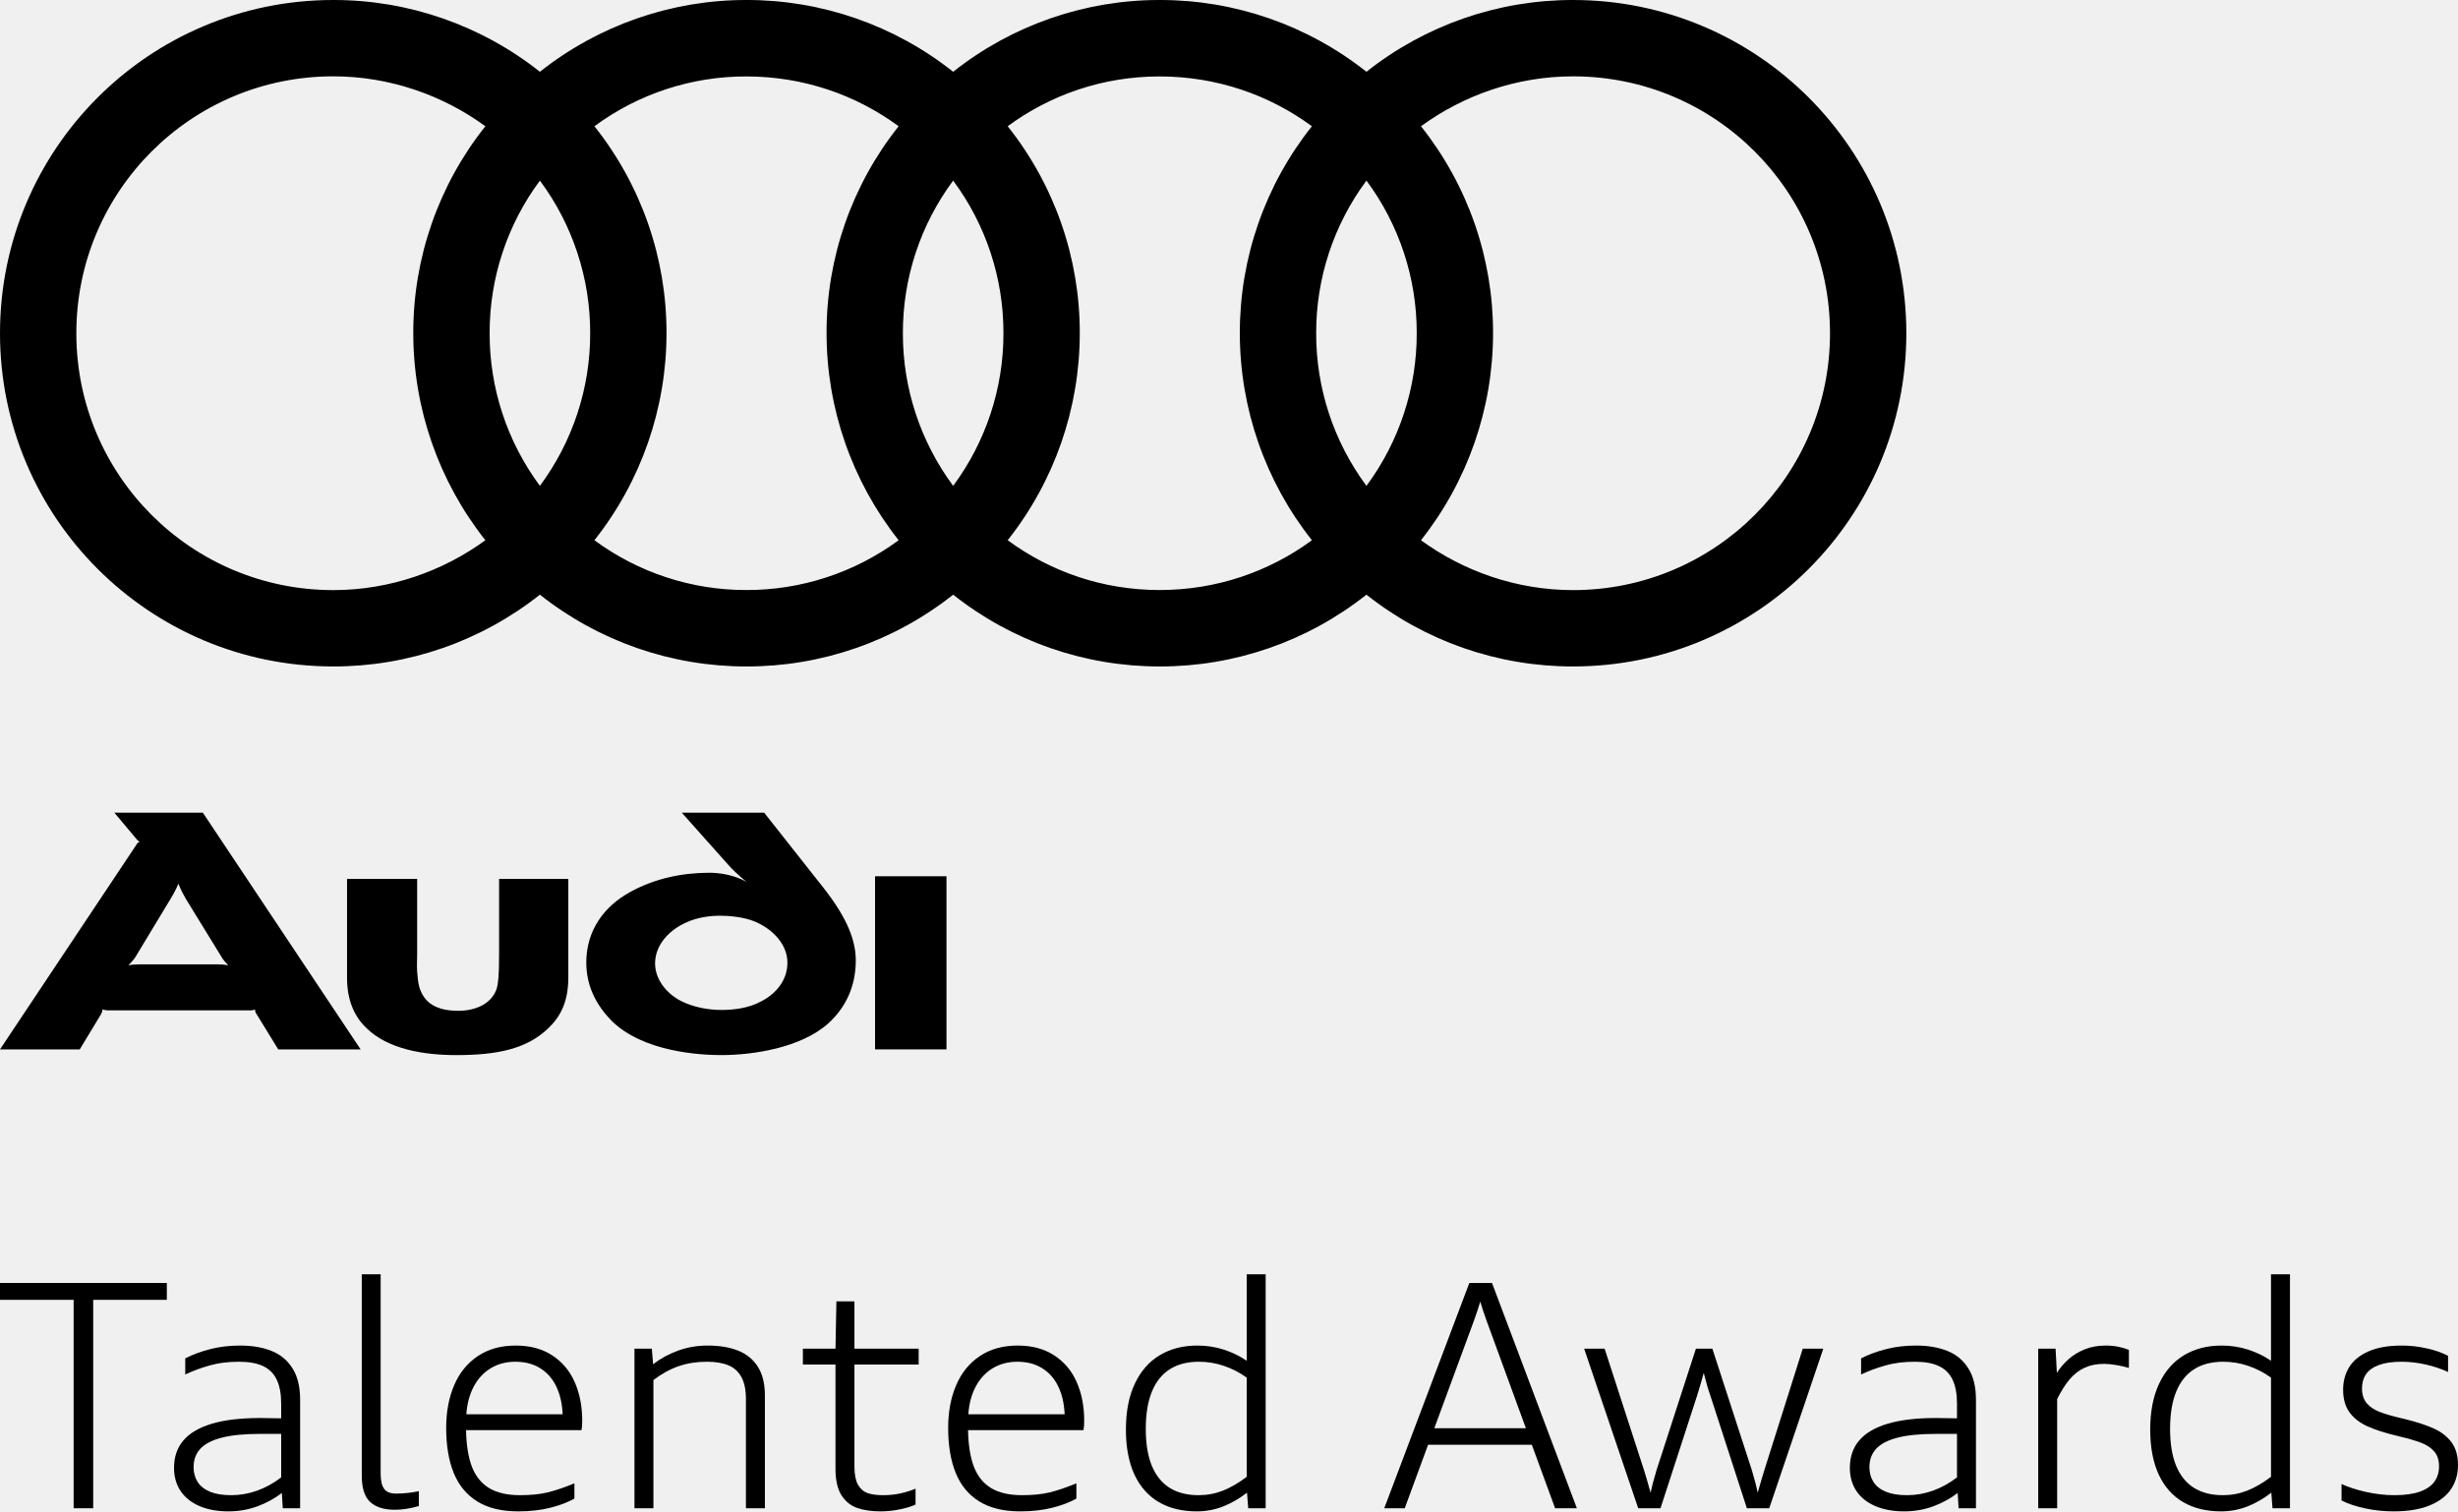
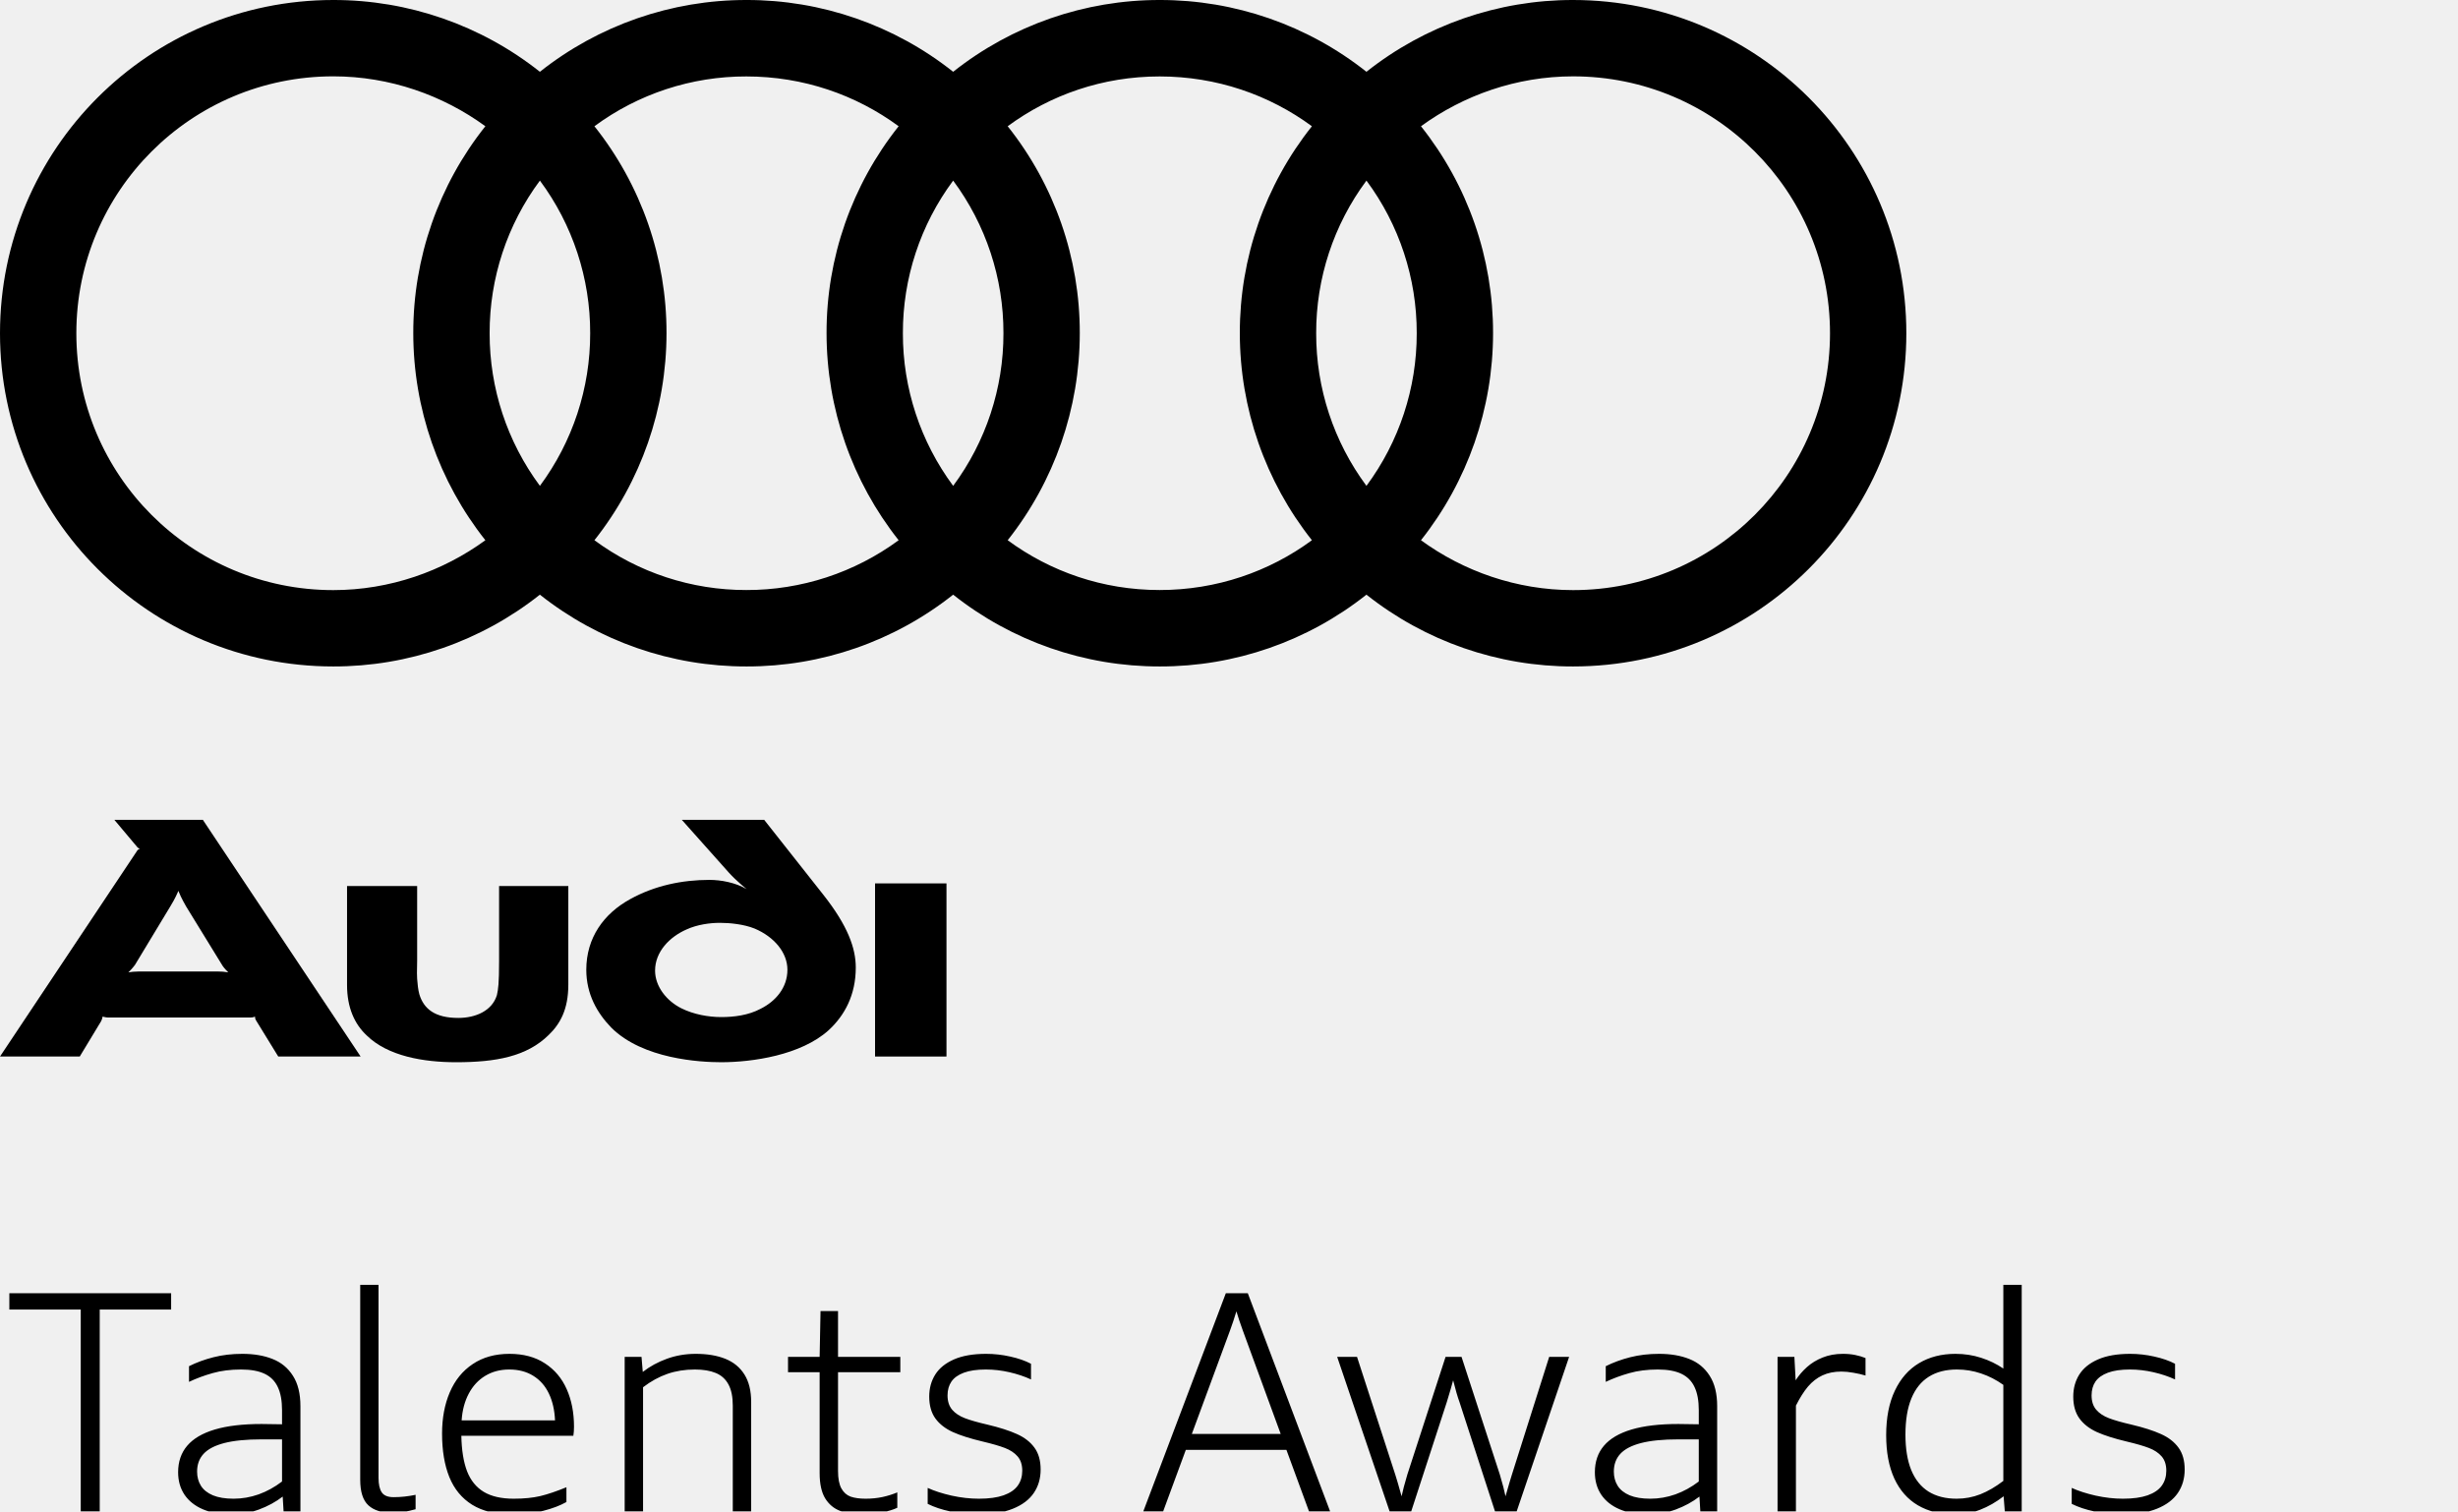
<svg xmlns="http://www.w3.org/2000/svg" width="1379" height="848" viewBox="0 0 1379 848" fill="none">
-   <path fill-rule="evenodd" clip-rule="evenodd" d="M766.607 40.279C799.585 14.131 840.453 -0.068 882.54 0C985.815 0 1069.5 83.693 1069.5 186.968C1069.5 290.243 985.815 373.935 882.54 373.935C840.453 374.005 799.585 359.806 766.607 333.656C733.629 359.806 692.761 374.005 650.674 373.935C608.59 374 567.725 359.802 534.748 333.656C501.773 359.807 460.906 374.006 418.821 373.935C376.736 374.001 335.871 359.803 302.894 333.656C269.916 359.801 229.052 374 186.968 373.935C83.686 373.935 0 290.237 0 186.968C0 83.687 83.692 0 186.968 0C229.052 -0.066 269.917 14.133 302.894 40.279C335.872 14.134 376.736 -0.065 418.821 0C460.907 -0.071 501.773 14.128 534.748 40.279C567.725 14.134 608.59 -0.065 650.674 0C692.762 -0.07 733.63 14.129 766.607 40.279ZM186.968 331.1C218.715 331.1 248.479 320.493 272.303 303.114C246.129 270.056 231.879 229.132 231.859 186.968C231.772 144.787 246.034 103.831 272.303 70.828C248.46 53.442 218.715 42.829 186.968 42.829C107.298 42.829 42.829 107.298 42.829 186.968C42.829 266.638 107.298 331.1 186.968 331.1ZM274.695 186.968C274.634 217.806 284.527 247.841 302.9 272.607C321.272 247.84 331.164 217.806 331.106 186.968C331.18 156.127 321.286 126.089 302.9 101.328C284.511 126.087 274.617 156.127 274.695 186.968ZM418.724 331.058C449.461 331.132 479.41 321.337 504.162 303.114C477.987 270.059 463.737 229.137 463.719 186.974C463.631 144.793 477.893 103.837 504.162 70.834C480.247 53.229 450.702 42.884 418.724 42.884C388.049 42.82 358.166 52.619 333.485 70.834C359.755 103.837 374.017 144.793 373.929 186.974C373.912 229.137 359.662 270.06 333.485 303.114C358.169 321.324 388.05 331.12 418.724 331.058ZM506.542 186.968C506.482 217.806 516.374 247.841 534.748 272.607C553.124 247.841 563.018 217.807 562.959 186.968C563.034 156.126 553.138 126.087 534.748 101.328C516.361 126.088 506.467 156.127 506.542 186.968ZM650.583 331.058C682.556 331.058 712.1 320.725 736.016 303.114C709.844 270.058 695.593 229.136 695.572 186.974C695.488 144.794 709.75 103.838 736.016 70.834C712.1 53.229 682.556 42.884 650.583 42.884C618.61 42.884 589.254 53.235 565.339 70.834C591.608 103.837 605.87 144.793 605.782 186.974C605.768 229.138 591.517 270.061 565.339 303.114C589.254 320.706 618.61 331.058 650.583 331.058ZM738.407 186.968C738.347 217.806 748.239 247.841 766.613 272.607C784.983 247.838 794.874 217.805 794.819 186.968C794.892 156.127 784.999 126.089 766.613 101.328C748.221 126.086 738.327 156.126 738.407 186.968ZM797.204 303.114C821.023 320.493 850.78 331.1 882.54 331.1C962.198 331.1 1026.68 266.632 1026.68 186.974C1026.68 107.304 962.198 42.835 882.54 42.835C850.786 42.835 821.047 53.454 797.204 70.834C823.47 103.838 837.732 144.794 837.648 186.974C837.628 229.137 823.378 270.058 797.204 303.114Z" fill="black" />
-   <path d="M41.308 846.253V729.318H0V719.858H93.593V729.318H52.284V846.253H41.308Z" fill="black" />
-   <path d="M158.639 846.253L158.129 837.687C154.101 840.784 149.521 843.284 144.388 845.187C139.254 847.062 133.837 848 128.137 848C121.954 848 116.565 847.02 111.971 845.06C107.376 843.099 103.831 840.287 101.335 836.622C98.868 832.929 97.634 828.582 97.634 823.582C97.634 817.474 99.378 812.36 102.867 808.241C106.383 804.093 111.715 800.954 118.862 798.823C126.01 796.692 135.028 795.627 145.919 795.627C149.635 795.627 153.577 795.684 157.746 795.797V787.615C157.746 782.104 156.923 777.629 155.278 774.192C153.662 770.726 151.123 768.169 147.663 766.521C144.203 764.873 139.665 764.049 134.05 764.049C127.952 764.049 122.464 764.745 117.586 766.137C112.736 767.501 108.184 769.191 103.93 771.209V762.132C108.241 759.973 112.963 758.24 118.097 756.933C123.23 755.626 128.789 754.972 134.773 754.972C141.466 754.972 147.295 755.967 152.258 757.955C157.25 759.916 161.178 763.154 164.042 767.672C166.935 772.16 168.381 778.041 168.381 785.314V846.253H158.639ZM157.746 804.533H145.919C137.042 804.533 129.852 805.243 124.35 806.664C118.877 808.084 114.878 810.172 112.354 812.928C109.858 815.656 108.61 819.079 108.61 823.198C108.61 826.323 109.347 829.065 110.822 831.423C112.297 833.781 114.608 835.628 117.756 836.963C120.904 838.27 124.889 838.923 129.711 838.923C134.646 838.923 139.481 838.085 144.217 836.409C148.954 834.704 153.463 832.218 157.746 828.951V804.533Z" fill="black" />
-   <path d="M235.002 845.017C230.124 846.409 225.657 847.105 221.601 847.105C215.475 847.105 210.838 845.656 207.69 842.758C204.542 839.861 202.968 834.917 202.968 827.929V715H213.561V826.863C213.561 830.613 214.185 833.412 215.433 835.258C216.681 837.105 218.964 838.028 222.282 838.028C226.508 838.028 230.748 837.574 235.002 836.665V845.017Z" fill="black" />
-   <path d="M322.256 840.841C318.626 842.886 314.145 844.591 308.813 845.954C303.481 847.318 297.454 848 290.732 848C281.401 848 273.73 846.139 267.717 842.417C261.733 838.667 257.337 833.326 254.529 826.394C251.721 819.434 250.317 811.039 250.317 801.209C250.317 792.203 251.806 784.22 254.784 777.26C257.762 770.271 262.187 764.816 268.057 760.896C273.928 756.947 281.018 754.972 289.328 754.972C297.383 754.972 304.204 756.805 309.791 760.47C315.407 764.106 319.618 769.106 322.426 775.47C325.234 781.834 326.638 789.078 326.638 797.203C326.638 799.107 326.51 800.854 326.255 802.445H261.463C261.634 810.826 262.74 817.687 264.782 823.028C266.852 828.34 270.071 832.318 274.439 834.96C278.835 837.602 284.606 838.923 291.753 838.923C297.681 838.923 302.814 838.412 307.153 837.389C311.493 836.338 316.527 834.633 322.256 832.275V840.841ZM315.662 793.539C315.407 787.573 314.215 782.374 312.088 777.942C309.961 773.51 306.941 770.086 303.027 767.672C299.141 765.257 294.518 764.049 289.158 764.049C283.94 764.049 279.317 765.271 275.289 767.714C271.291 770.129 268.114 773.567 265.76 778.027C263.406 782.459 262.031 787.629 261.634 793.539H315.662Z" fill="black" />
-   <path d="M418.486 846.253V784.973C418.486 779.803 417.635 775.683 415.933 772.615C414.26 769.547 411.821 767.359 408.616 766.052C405.411 764.717 401.384 764.049 396.534 764.049C390.834 764.049 385.558 764.887 380.709 766.564C375.859 768.24 371.151 770.825 366.585 774.319V846.253H355.949V756.72H365.691L366.415 765.456C370.499 762.274 375.15 759.731 380.368 757.828C385.615 755.924 391.174 754.972 397.045 754.972C403.738 754.972 409.467 755.938 414.232 757.87C418.996 759.802 422.669 762.842 425.25 766.99C427.831 771.109 429.121 776.408 429.121 782.885V846.253H418.486Z" fill="black" />
-   <path d="M513.653 844.165C511.469 845.216 508.562 846.111 504.931 846.849C501.329 847.616 497.685 848 493.998 848C488.78 848 484.327 847.332 480.64 845.997C476.981 844.633 474.074 842.204 471.919 838.71C469.792 835.187 468.728 830.315 468.728 824.093V765.626H450.435V756.72H468.728L469.239 730.171H479.364V756.72H515.397V765.626H479.364V822.857C479.364 827.261 480.016 830.642 481.321 833C482.625 835.329 484.412 836.906 486.681 837.73C488.978 838.525 491.871 838.923 495.359 838.923C498.763 838.923 502.01 838.596 505.102 837.943C508.193 837.261 511.043 836.366 513.653 835.258V844.165Z" fill="black" />
-   <path d="M603.884 840.841C600.254 842.886 595.773 844.591 590.441 845.954C585.109 847.318 579.082 848 572.361 848C563.03 848 555.358 846.139 549.345 842.417C543.361 838.667 538.965 833.326 536.157 826.394C533.349 819.434 531.946 811.039 531.946 801.209C531.946 792.203 533.435 784.22 536.412 777.26C539.39 770.271 543.815 764.816 549.686 760.896C555.556 756.947 562.647 754.972 570.957 754.972C579.011 754.972 585.832 756.805 591.419 760.47C597.035 764.106 601.247 769.106 604.054 775.47C606.862 781.834 608.266 789.078 608.266 797.203C608.266 799.107 608.138 800.854 607.883 802.445H543.092C543.262 810.826 544.368 817.687 546.41 823.028C548.48 828.34 551.699 832.318 556.067 834.96C560.463 837.602 566.234 838.923 573.382 838.923C579.309 838.923 584.442 838.412 588.782 837.389C593.121 836.338 598.155 834.633 603.884 832.275V840.841ZM597.29 793.539C597.035 787.573 595.844 782.374 593.717 777.942C591.59 773.51 588.569 770.086 584.655 767.672C580.77 765.257 576.147 764.049 570.786 764.049C565.568 764.049 560.945 765.271 556.918 767.714C552.919 770.129 549.742 773.567 547.388 778.027C545.034 782.459 543.659 787.629 543.262 793.539H597.29Z" fill="black" />
-   <path d="M700.284 846.253L699.604 837.517C695.236 840.898 690.712 843.497 686.033 845.315C681.382 847.105 676.489 848 671.356 848C663.103 848 655.998 846.253 650.042 842.758C644.115 839.264 639.563 834.093 636.386 827.247C633.238 820.372 631.664 811.991 631.664 802.104C631.664 791.962 633.337 783.368 636.684 776.322C640.031 769.248 644.71 763.921 650.723 760.342C656.736 756.762 663.741 754.972 671.739 754.972C676.986 754.972 681.949 755.74 686.628 757.274C691.308 758.779 695.576 760.853 699.434 763.495V715H710.069V846.253H700.284ZM699.434 772.956C695.378 770.058 691.095 767.856 686.586 766.351C682.076 764.816 677.411 764.049 672.59 764.049C666.18 764.049 660.763 765.441 656.338 768.226C651.914 771.01 648.553 775.2 646.256 780.797C643.959 786.394 642.81 793.382 642.81 801.763C642.81 809.974 643.93 816.835 646.171 822.346C648.44 827.858 651.772 832.005 656.168 834.789C660.593 837.545 666.01 838.923 672.419 838.923C677.212 838.923 681.779 838.071 686.118 836.366C690.486 834.633 694.924 832.048 699.434 828.61V772.956Z" fill="black" />
-   <path d="M872.452 846.253L859.392 810.627H801.194L788.091 846.253H776.605L824.337 719.858H837.057L884.662 846.253H872.452ZM834.122 741.336C832.647 737.302 831.427 733.637 830.463 730.341C829.272 734.29 828.052 737.955 826.804 741.336L804.683 801.38H856.073L834.122 741.336Z" fill="black" />
-   <path d="M980.041 846.253L959.493 782.885C958.444 780.044 957.224 775.854 955.834 770.314C955.069 773.24 953.849 777.43 952.176 782.885L931.585 846.253H919.078L888.746 756.72H900.232L922.354 824.946C923.148 827.36 924.367 831.551 926.012 837.517C926.636 834.477 927.742 830.287 929.331 824.946L951.453 756.72H960.684L982.849 824.946C984.437 830.287 985.529 834.477 986.124 837.517C987.996 830.954 989.23 826.764 989.825 824.946L1011.39 756.72H1022.92L992.591 846.253H980.041Z" fill="black" />
-   <path d="M1098.82 846.253L1098.31 837.687C1094.28 840.784 1089.7 843.284 1084.57 845.187C1079.43 847.062 1074.02 848 1068.32 848C1062.13 848 1056.74 847.02 1052.15 845.06C1047.56 843.099 1044.01 840.287 1041.51 836.622C1039.05 832.929 1037.81 828.582 1037.81 823.582C1037.81 817.474 1039.56 812.36 1043.05 808.241C1046.56 804.093 1051.89 800.954 1059.04 798.823C1066.19 796.692 1075.21 795.627 1086.1 795.627C1089.81 795.627 1093.76 795.684 1097.92 795.797V787.615C1097.92 782.104 1097.1 777.629 1095.46 774.192C1093.84 770.726 1091.3 768.169 1087.84 766.521C1084.38 764.873 1079.84 764.049 1074.23 764.049C1068.13 764.049 1062.64 764.745 1057.77 766.137C1052.92 767.501 1048.36 769.191 1044.11 771.209V762.132C1048.42 759.973 1053.14 758.24 1058.28 756.933C1063.41 755.626 1068.97 754.972 1074.95 754.972C1081.65 754.972 1087.47 755.967 1092.44 757.955C1097.43 759.916 1101.36 763.154 1104.22 767.672C1107.11 772.16 1108.56 778.041 1108.56 785.314V846.253H1098.82ZM1097.92 804.533H1086.1C1077.22 804.533 1070.03 805.243 1064.53 806.664C1059.06 808.084 1055.06 810.172 1052.53 812.928C1050.04 815.656 1048.79 819.079 1048.79 823.198C1048.79 826.323 1049.53 829.065 1051 831.423C1052.48 833.781 1054.79 835.628 1057.94 836.963C1061.08 838.27 1065.07 838.923 1069.89 838.923C1074.82 838.923 1079.66 838.085 1084.4 836.409C1089.13 834.704 1093.64 832.218 1097.92 828.951V804.533Z" fill="black" />
-   <path d="M1143.49 846.253V756.72H1153.23L1153.95 770.314C1155.77 767.473 1157.95 764.916 1160.5 762.643C1163.06 760.342 1166.08 758.495 1169.57 757.103C1173.08 755.683 1177 754.972 1181.31 754.972C1183.94 754.972 1186.34 755.2 1188.5 755.654C1190.68 756.109 1192.64 756.691 1194.37 757.401V767.544C1192.24 766.89 1189.9 766.351 1187.35 765.924C1184.82 765.47 1182.51 765.243 1180.41 765.243C1176.24 765.243 1172.59 765.981 1169.44 767.459C1166.32 768.907 1163.54 771.067 1161.1 773.936C1158.69 776.805 1156.36 780.484 1154.12 784.973V846.253H1143.49Z" fill="black" />
-   <path d="M1274.94 846.253L1274.26 837.517C1269.89 840.898 1265.37 843.497 1260.69 845.315C1256.04 847.105 1251.15 848 1246.01 848C1237.76 848 1230.66 846.253 1224.7 842.758C1218.77 839.264 1214.22 834.093 1211.04 827.247C1207.9 820.372 1206.32 811.991 1206.32 802.104C1206.32 791.962 1208 783.368 1211.34 776.322C1214.69 769.248 1219.37 763.921 1225.38 760.342C1231.39 756.762 1238.4 754.972 1246.4 754.972C1251.64 754.972 1256.61 755.74 1261.29 757.274C1265.97 758.779 1270.23 760.853 1274.09 763.495V715H1284.73V846.253H1274.94ZM1274.09 772.956C1270.04 770.058 1265.75 767.856 1261.24 766.351C1256.73 764.816 1252.07 764.049 1247.25 764.049C1240.84 764.049 1235.42 765.441 1231 768.226C1226.57 771.01 1223.21 775.2 1220.91 780.797C1218.62 786.394 1217.47 793.382 1217.47 801.763C1217.47 809.974 1218.59 816.835 1220.83 822.346C1223.1 827.858 1226.43 832.005 1230.83 834.789C1235.25 837.545 1240.67 838.923 1247.08 838.923C1251.87 838.923 1256.44 838.071 1260.78 836.366C1265.14 834.633 1269.58 832.048 1274.09 828.61V772.956Z" fill="black" />
-   <path d="M1313.66 832.659C1317.48 834.42 1322.09 835.912 1327.48 837.133C1332.9 838.326 1338.16 838.923 1343.26 838.923C1349.08 838.923 1353.84 838.27 1357.56 836.963C1361.3 835.628 1364.04 833.753 1365.77 831.338C1367.5 828.923 1368.36 826.039 1368.36 822.687C1368.36 819.249 1367.47 816.494 1365.68 814.42C1363.9 812.346 1361.44 810.712 1358.32 809.519C1355.23 808.326 1350.92 807.076 1345.39 805.769C1338.33 804.093 1332.61 802.275 1328.25 800.314C1323.88 798.326 1320.5 795.698 1318.12 792.431C1315.74 789.135 1314.55 784.902 1314.55 779.731C1314.55 774.959 1315.7 770.726 1317.99 767.032C1320.32 763.311 1323.94 760.37 1328.84 758.211C1333.75 756.052 1339.96 754.972 1347.48 754.972C1352.16 754.972 1356.81 755.498 1361.43 756.549C1366.08 757.572 1370.08 758.964 1373.43 760.725V769.802C1369.68 768.069 1365.53 766.677 1360.96 765.626C1356.4 764.575 1351.84 764.049 1347.31 764.049C1342.14 764.049 1337.92 764.66 1334.63 765.882C1331.34 767.103 1328.93 768.822 1327.4 771.038C1325.89 773.254 1325.14 775.925 1325.14 779.05C1325.14 782.487 1326.04 785.257 1327.82 787.359C1329.61 789.433 1332.06 791.067 1335.18 792.26C1338.3 793.453 1342.63 794.689 1348.16 795.968C1355.22 797.644 1360.93 799.476 1365.3 801.465C1369.67 803.425 1373.04 806.053 1375.43 809.349C1377.81 812.616 1379 816.835 1379 822.005C1379 827.176 1377.68 831.707 1375.04 835.599C1372.41 839.491 1368.38 842.531 1362.96 844.719C1357.57 846.906 1350.89 848 1342.92 848C1337.39 848 1332.06 847.446 1326.93 846.338C1321.82 845.258 1317.4 843.781 1313.66 841.906V832.659Z" fill="black" />
-   <path d="M531 491.659V588.798H490.926V491.659H531Z" fill="black" />
-   <path d="M318.842 493.129V548.464C318.842 562.486 314.177 570.6 307.78 576.754C295.49 588.803 278.281 592 255.911 592C237.474 592 217.56 588.557 205.761 576.995C198.882 570.605 194.699 561.262 194.699 548.714V493.133H234.032V534.945C234.032 536.2 234.004 537.427 233.976 538.627C233.922 540.947 233.871 543.163 234.032 545.271L234.032 545.271C234.278 548.223 234.524 551.174 235.26 553.872C237.72 561.986 243.867 567.149 257.139 567.149C266.724 567.149 276.067 563.223 278.772 554.368C279.509 551.17 280 547.723 280 535.428V493.129H318.842Z" fill="black" />
-   <path fill-rule="evenodd" clip-rule="evenodd" d="M113.818 456.004L202.319 588.798H156.102L143.562 568.39C143.198 567.8 143.026 567.112 143.071 566.42C142.58 566.662 141.598 566.908 140.37 566.908H60.476C59.724 566.908 58.97 566.725 58.386 566.583C58.017 566.493 57.715 566.42 57.525 566.42C57.525 566.907 57.279 567.894 56.788 568.877L44.74 588.798H0L77.189 472.97C77.427 472.732 77.895 472.498 78.37 472.261L78.417 472.237C78.363 472.209 78.308 472.18 78.254 472.152C77.823 471.929 77.408 471.714 77.189 471.496L64.163 456.004H113.818ZM122.179 541.091C124.155 541.076 126.129 541.239 128.076 541.578L128.021 541.523C127.268 540.765 125.842 539.331 124.88 537.897L104.475 504.695C101.769 500.019 100.542 497.067 100.05 495.839C99.559 497.067 98.332 500.019 95.626 504.441L75.716 537.398C74.289 539.306 72.858 540.745 72.1 541.506L72.029 541.578C73.257 541.336 75.716 541.091 77.93 541.091H122.179Z" fill="black" />
-   <path fill-rule="evenodd" clip-rule="evenodd" d="M461.922 498.05C475.685 515.511 480.113 528.055 480.113 538.88C480.113 554.126 473.97 565.679 464.873 574.044C449.378 588.062 422.089 591.996 404.638 591.996C392.835 591.996 360.64 590.272 342.935 572.57C335.069 564.455 328.922 553.876 328.922 540.108C328.922 522.152 338.757 508.621 353.51 500.515C367.269 492.887 382.764 489.69 398.004 489.69C404.397 489.69 412.508 491.16 418.897 494.852C418.897 494.852 413.245 490.431 408.817 485.51L382.514 456H428.731L461.922 498.05ZM426.763 561.991C435.12 557.811 441.762 550.192 441.762 540.108C441.762 530.512 434.391 521.656 423.325 516.989C417.178 514.524 409.312 513.791 403.898 513.791C398.25 513.791 391.121 514.778 385.219 517.476C375.626 521.656 367.515 530.024 367.515 540.595C367.515 549.451 373.912 557.565 382.269 561.745C389.152 565.188 397.513 566.666 404.638 566.666C411.763 566.666 419.879 565.683 426.763 561.991Z" fill="black" />
+   <g clip-path="url(#clip0)">
+     <path fill-rule="evenodd" clip-rule="evenodd" d="M766.607 40.279C799.585 14.131 840.453 -0.068 882.54 0C985.815 0 1069.5 83.693 1069.5 186.968C1069.5 290.243 985.815 373.935 882.54 373.935C840.453 374.005 799.585 359.806 766.607 333.656C733.629 359.806 692.761 374.005 650.674 373.935C608.59 374 567.725 359.802 534.748 333.656C501.773 359.807 460.906 374.006 418.821 373.935C376.736 374.001 335.871 359.803 302.894 333.656C269.916 359.801 229.052 374 186.968 373.935C83.686 373.935 0 290.237 0 186.968C0 83.687 83.692 0 186.968 0C229.052 -0.066 269.917 14.133 302.894 40.279C335.872 14.134 376.736 -0.065 418.821 0C460.907 -0.071 501.773 14.128 534.748 40.279C567.725 14.134 608.59 -0.065 650.674 0C692.762 -0.07 733.63 14.129 766.607 40.279ZM186.968 331.1C218.715 331.1 248.479 320.493 272.303 303.114C246.129 270.056 231.879 229.132 231.859 186.968C231.772 144.787 246.034 103.831 272.303 70.828C248.46 53.442 218.715 42.829 186.968 42.829C107.298 42.829 42.829 107.298 42.829 186.968C42.829 266.638 107.298 331.1 186.968 331.1ZM274.695 186.968C274.634 217.806 284.527 247.841 302.9 272.607C321.272 247.84 331.164 217.806 331.106 186.968C331.18 156.127 321.286 126.089 302.9 101.328C284.511 126.087 274.617 156.127 274.695 186.968ZM418.724 331.058C449.461 331.132 479.41 321.337 504.162 303.114C477.987 270.059 463.737 229.137 463.719 186.974C463.631 144.793 477.893 103.837 504.162 70.834C480.247 53.229 450.702 42.884 418.724 42.884C388.049 42.82 358.166 52.619 333.485 70.834C359.755 103.837 374.017 144.793 373.929 186.974C373.912 229.137 359.662 270.06 333.485 303.114C358.169 321.324 388.05 331.12 418.724 331.058ZM506.542 186.968C506.482 217.806 516.374 247.841 534.748 272.607C553.124 247.841 563.018 217.807 562.959 186.968C563.034 156.126 553.138 126.087 534.748 101.328C516.361 126.088 506.467 156.127 506.542 186.968ZM650.583 331.058C682.556 331.058 712.1 320.725 736.016 303.114C709.844 270.058 695.593 229.136 695.572 186.974C695.488 144.794 709.75 103.838 736.016 70.834C712.1 53.229 682.556 42.884 650.583 42.884C618.61 42.884 589.254 53.235 565.339 70.834C591.608 103.837 605.87 144.793 605.782 186.974C605.768 229.138 591.517 270.061 565.339 303.114C589.254 320.706 618.61 331.058 650.583 331.058ZM738.407 186.968C738.347 217.806 748.239 247.841 766.613 272.607C784.983 247.838 794.874 217.805 794.819 186.968C794.892 156.127 784.999 126.089 766.613 101.328C748.221 126.086 738.327 156.126 738.407 186.968ZM797.204 303.114C821.023 320.493 850.78 331.1 882.54 331.1C962.198 331.1 1026.68 266.632 1026.68 186.974C1026.68 107.304 962.198 42.835 882.54 42.835C850.786 42.835 821.047 53.454 797.204 70.834C823.47 103.838 837.732 144.794 837.648 186.974C837.628 229.137 823.378 270.058 797.204 303.114Z" fill="black" />
+     <path d="M531 495.659V592.798H490.926V495.659H531Z" fill="black" />
+     <path d="M318.842 497.129V552.464C318.842 566.486 314.177 574.6 307.78 580.754C295.49 592.803 278.281 596 255.911 596C237.474 596 217.56 592.557 205.761 580.995C198.882 574.605 194.699 565.262 194.699 552.714V497.133H234.032V538.945C234.032 540.2 234.004 541.427 233.976 542.627C233.922 544.947 233.871 547.163 234.032 549.271L234.032 549.271C234.278 552.223 234.524 555.174 235.26 557.872C237.72 565.986 243.867 571.149 257.139 571.149C266.724 571.149 276.067 567.223 278.772 558.368C279.509 555.17 280 551.723 280 539.428V497.129H318.842Z" fill="black" />
+     <path fill-rule="evenodd" clip-rule="evenodd" d="M113.818 460.004L202.319 592.798H156.102L143.562 572.39C143.198 571.8 143.026 571.112 143.071 570.42C142.58 570.662 141.598 570.908 140.37 570.908H60.476C59.724 570.908 58.97 570.725 58.386 570.583C58.017 570.493 57.715 570.42 57.525 570.42C57.525 570.907 57.279 571.894 56.788 572.877L44.74 592.798H0L77.189 476.97C77.427 476.732 77.895 476.498 78.37 476.261L78.417 476.237C78.363 476.209 78.308 476.18 78.254 476.152C77.823 475.929 77.408 475.714 77.189 475.496L64.163 460.004H113.818ZM122.179 545.091C124.155 545.076 126.129 545.239 128.076 545.578L128.021 545.523C127.268 544.765 125.842 543.331 124.88 541.897L104.475 508.695C101.769 504.019 100.542 501.067 100.05 499.839C99.559 501.067 98.332 504.019 95.626 508.441L75.716 541.398C74.289 543.306 72.858 544.745 72.1 545.506L72.029 545.578C73.257 545.336 75.716 545.091 77.93 545.091H122.179Z" fill="black" />
+     <path fill-rule="evenodd" clip-rule="evenodd" d="M461.922 502.05C475.685 519.511 480.113 532.055 480.113 542.88C480.113 558.126 473.97 569.679 464.873 578.044C449.378 592.062 422.089 595.996 404.638 595.996C392.835 595.996 360.64 594.272 342.935 576.57C335.069 568.455 328.922 557.876 328.922 544.108C328.922 526.152 338.757 512.621 353.51 504.515C367.269 496.887 382.764 493.69 398.004 493.69C404.397 493.69 412.508 495.16 418.897 498.852C418.897 498.852 413.245 494.431 408.817 489.51L382.514 460H428.731L461.922 502.05ZM426.763 565.991C435.12 561.811 441.762 554.192 441.762 544.108C441.762 534.512 434.391 525.656 423.325 520.989C417.178 518.524 409.312 517.791 403.898 517.791C398.25 517.791 391.121 518.778 385.219 521.476C375.626 525.656 367.515 534.024 367.515 544.595C367.515 553.451 373.912 561.565 382.269 565.745C389.152 569.188 397.513 570.666 404.638 570.666C411.763 570.666 419.879 569.683 426.763 565.991Z" fill="black" />
+     <path d="M45.303 848V734.783H5.24V725.624H96.011V734.783H55.948V848H45.303ZM159.098 848L158.603 839.707C154.697 842.705 150.254 845.126 145.276 846.969C140.297 848.784 135.043 849.692 129.514 849.692C123.518 849.692 118.292 848.743 113.836 846.845C109.38 844.947 105.941 842.224 103.521 838.675C101.128 835.099 99.931 830.891 99.931 826.05C99.931 820.136 101.623 815.185 105.006 811.196C108.417 807.18 113.588 804.141 120.52 802.078C127.451 800.015 136.198 798.983 146.761 798.983C150.364 798.983 154.188 799.038 158.231 799.148V791.227C158.231 785.89 157.434 781.558 155.838 778.23C154.27 774.874 151.808 772.398 148.453 770.803C145.097 769.208 140.696 768.41 135.25 768.41C129.336 768.41 124.013 769.084 119.282 770.432C114.578 771.752 110.164 773.389 106.038 775.342V766.553C110.219 764.463 114.798 762.785 119.777 761.52C124.756 760.254 130.147 759.622 135.951 759.622C142.442 759.622 148.095 760.584 152.909 762.51C157.75 764.408 161.559 767.543 164.338 771.917C167.143 776.263 168.546 781.957 168.546 788.999V848H159.098ZM158.231 807.607H146.761C138.151 807.607 131.179 808.294 125.842 809.67C120.534 811.045 116.655 813.067 114.207 815.735C111.786 818.375 110.576 821.69 110.576 825.678C110.576 828.704 111.291 831.359 112.722 833.642C114.152 835.925 116.394 837.713 119.447 839.005C122.5 840.271 126.365 840.903 131.041 840.903C135.827 840.903 140.517 840.092 145.111 838.469C149.704 836.819 154.078 834.412 158.231 831.249V807.607ZM233.159 846.803C228.428 848.151 224.096 848.825 220.162 848.825C214.221 848.825 209.723 847.422 206.67 844.617C203.617 841.811 202.09 837.025 202.09 830.258V720.92H212.364V829.227C212.364 832.858 212.969 835.567 214.179 837.355C215.39 839.143 217.604 840.037 220.822 840.037C224.921 840.037 229.033 839.597 233.159 838.717V846.803ZM317.783 842.76C314.262 844.74 309.916 846.391 304.745 847.711C299.573 849.031 293.728 849.692 287.209 849.692C278.16 849.692 270.719 847.89 264.888 844.287C259.084 840.656 254.82 835.485 252.097 828.773C249.374 822.034 248.012 813.906 248.012 804.388C248.012 795.669 249.457 787.94 252.345 781.2C255.233 774.434 259.524 769.153 265.218 765.357C270.912 761.533 277.788 759.622 285.848 759.622C293.66 759.622 300.275 761.396 305.694 764.944C311.14 768.465 315.225 773.306 317.948 779.468C320.671 785.629 322.032 792.643 322.032 800.51C322.032 802.353 321.909 804.045 321.661 805.585H258.823C258.988 813.699 260.06 820.342 262.041 825.513C264.049 830.657 267.171 834.508 271.407 837.066C275.67 839.624 281.268 840.903 288.199 840.903C293.948 840.903 298.927 840.408 303.135 839.418C307.344 838.4 312.226 836.75 317.783 834.467V842.76ZM311.387 796.962C311.14 791.185 309.985 786.152 307.922 781.861C305.859 777.57 302.929 774.255 299.133 771.917C295.365 769.579 290.881 768.41 285.683 768.41C280.621 768.41 276.138 769.593 272.232 771.958C268.354 774.296 265.273 777.625 262.99 781.943C260.707 786.234 259.373 791.24 258.988 796.962H311.387ZM411.112 848V788.668C411.112 783.662 410.287 779.674 408.637 776.703C407.014 773.732 404.648 771.614 401.54 770.349C398.432 769.056 394.526 768.41 389.822 768.41C384.293 768.41 379.177 769.221 374.474 770.844C369.77 772.467 365.204 774.97 360.775 778.354V848H350.46V761.313H359.909L360.61 769.771C364.571 766.691 369.082 764.229 374.144 762.386C379.232 760.543 384.624 759.622 390.317 759.622C396.809 759.622 402.365 760.557 406.986 762.427C411.607 764.298 415.17 767.241 417.673 771.257C420.176 775.245 421.427 780.375 421.427 786.647V848H411.112ZM503.41 845.978C501.292 846.996 498.473 847.862 494.952 848.578C491.459 849.32 487.924 849.692 484.348 849.692C479.287 849.692 474.969 849.045 471.393 847.752C467.844 846.432 465.025 844.08 462.935 840.697C460.872 837.286 459.84 832.569 459.84 826.545V769.937H442.098V761.313H459.84L460.335 735.608H470.155V761.313H505.102V769.937H470.155V825.348C470.155 829.612 470.788 832.885 472.053 835.168C473.318 837.424 475.051 838.95 477.252 839.748C479.48 840.518 482.285 840.903 485.669 840.903C488.969 840.903 492.119 840.587 495.117 839.954C498.115 839.294 500.88 838.428 503.41 837.355V845.978ZM520.451 834.838C524.164 836.544 528.634 837.988 533.86 839.17C539.114 840.326 544.216 840.903 549.167 840.903C554.806 840.903 559.427 840.271 563.031 839.005C566.662 837.713 569.316 835.897 570.994 833.559C572.672 831.221 573.511 828.429 573.511 825.183C573.511 821.855 572.644 819.187 570.911 817.179C569.178 815.171 566.799 813.589 563.773 812.434C560.775 811.279 556.594 810.069 551.23 808.803C544.381 807.18 538.839 805.42 534.603 803.522C530.367 801.597 527.094 799.052 524.783 795.889C522.472 792.698 521.317 788.6 521.317 783.594C521.317 778.972 522.431 774.874 524.659 771.298C526.915 767.695 530.422 764.848 535.18 762.757C539.939 760.667 545.963 759.622 553.252 759.622C557.791 759.622 562.302 760.13 566.785 761.148C571.296 762.138 575.175 763.486 578.421 765.192V773.98C574.79 772.302 570.76 770.954 566.332 769.937C561.903 768.919 557.488 768.41 553.087 768.41C548.081 768.41 543.983 769.001 540.792 770.184C537.601 771.367 535.263 773.031 533.778 775.177C532.32 777.322 531.591 779.908 531.591 782.933C531.591 786.262 532.457 788.944 534.19 790.979C535.923 792.987 538.302 794.569 541.328 795.724C544.354 796.879 548.549 798.076 553.912 799.313C560.761 800.936 566.304 802.711 570.54 804.636C574.776 806.534 578.049 809.078 580.36 812.269C582.67 815.432 583.826 819.517 583.826 824.523C583.826 829.529 582.547 833.917 579.989 837.685C577.43 841.453 573.524 844.397 568.271 846.515C563.045 848.633 556.567 849.692 548.837 849.692C543.474 849.692 538.302 849.155 533.324 848.083C528.373 847.037 524.082 845.607 520.451 843.792V834.838ZM734.383 848L721.716 813.507H665.272L652.564 848H641.424L687.718 725.624H700.054L746.224 848H734.383ZM697.208 746.418C695.777 742.513 694.594 738.964 693.659 735.773C692.504 739.597 691.321 743.145 690.111 746.418L668.656 804.553H718.498L697.208 746.418ZM838.729 848L818.8 786.647C817.782 783.896 816.6 779.839 815.252 774.475C814.509 777.308 813.326 781.365 811.703 786.647L791.734 848H779.603L750.185 761.313H761.325L782.78 827.37C783.55 829.708 784.733 833.765 786.329 839.542C786.934 836.599 788.007 832.541 789.547 827.37L811.002 761.313H819.955L841.452 827.37C842.992 832.541 844.051 836.599 844.629 839.542C846.444 833.188 847.641 829.131 848.218 827.37L869.137 761.313H880.318L850.9 848H838.729ZM953.926 848L953.431 839.707C949.525 842.705 945.082 845.126 940.104 846.969C935.125 848.784 929.871 849.692 924.343 849.692C918.346 849.692 913.12 848.743 908.664 846.845C904.208 844.947 900.769 842.224 898.349 838.675C895.956 835.099 894.759 830.891 894.759 826.05C894.759 820.136 896.451 815.185 899.834 811.196C903.245 807.18 908.416 804.141 915.348 802.078C922.28 800.015 931.027 798.983 941.589 798.983C945.192 798.983 949.016 799.038 953.059 799.148V791.227C953.059 785.89 952.262 781.558 950.666 778.23C949.098 774.874 946.637 772.398 943.281 770.803C939.925 769.208 935.524 768.41 930.078 768.41C924.164 768.41 918.841 769.084 914.11 770.432C909.406 771.752 904.992 773.389 900.866 775.342V766.553C905.047 764.463 909.627 762.785 914.605 761.52C919.584 760.254 924.975 759.622 930.779 759.622C937.271 759.622 942.923 760.584 947.737 762.51C952.578 764.408 956.388 767.543 959.166 771.917C961.971 776.263 963.374 781.957 963.374 788.999V848H953.926ZM953.059 807.607H941.589C932.98 807.607 926.007 808.294 920.67 809.67C915.362 811.045 911.483 813.067 909.035 815.735C906.615 818.375 905.404 821.69 905.404 825.678C905.404 828.704 906.119 831.359 907.55 833.642C908.98 835.925 911.222 837.713 914.275 839.005C917.328 840.271 921.193 840.903 925.869 840.903C930.655 840.903 935.345 840.092 939.939 838.469C944.532 836.819 948.906 834.412 953.059 831.249V807.607ZM997.249 848V761.313H1006.7L1007.4 774.475C1009.16 771.724 1011.28 769.249 1013.75 767.048C1016.23 764.82 1019.16 763.032 1022.54 761.685C1025.95 760.309 1029.75 759.622 1033.93 759.622C1036.49 759.622 1038.81 759.842 1040.9 760.282C1043.02 760.722 1044.92 761.286 1046.6 761.973V771.793C1044.53 771.161 1042.26 770.638 1039.79 770.225C1037.34 769.785 1035.1 769.565 1033.06 769.565C1029.02 769.565 1025.47 770.28 1022.42 771.711C1019.39 773.114 1016.7 775.204 1014.33 777.982C1011.99 780.76 1009.74 784.322 1007.56 788.668V848H997.249ZM1124.74 848L1124.08 839.542C1119.85 842.815 1115.46 845.332 1110.92 847.092C1106.41 848.825 1101.66 849.692 1096.68 849.692C1088.68 849.692 1081.79 848 1076.01 844.617C1070.26 841.233 1065.85 836.227 1062.77 829.598C1059.72 822.942 1058.19 814.827 1058.19 805.255C1058.19 795.435 1059.81 787.114 1063.06 780.293C1066.3 773.444 1070.84 768.286 1076.67 764.82C1082.5 761.354 1089.3 759.622 1097.06 759.622C1102.14 759.622 1106.96 760.364 1111.5 761.85C1116.04 763.307 1120.18 765.315 1123.92 767.874V720.92H1134.23V848H1124.74ZM1123.92 777.033C1119.98 774.228 1115.83 772.096 1111.46 770.638C1107.08 769.153 1102.56 768.41 1097.88 768.41C1091.66 768.41 1086.41 769.758 1082.12 772.453C1077.83 775.149 1074.57 779.206 1072.34 784.625C1070.11 790.044 1069 796.81 1069 804.925C1069 812.874 1070.09 819.517 1072.26 824.853C1074.46 830.19 1077.69 834.205 1081.95 836.901C1086.25 839.569 1091.5 840.903 1097.72 840.903C1102.36 840.903 1106.79 840.078 1111 838.428C1115.24 836.75 1119.54 834.247 1123.92 830.918V777.033ZM1162.29 834.838C1166 836.544 1170.47 837.988 1175.7 839.17C1180.95 840.326 1186.05 840.903 1191 840.903C1196.64 840.903 1201.26 840.271 1204.87 839.005C1208.5 837.713 1211.15 835.897 1212.83 833.559C1214.51 831.221 1215.35 828.429 1215.35 825.183C1215.35 821.855 1214.48 819.187 1212.75 817.179C1211.02 815.171 1208.64 813.589 1205.61 812.434C1202.61 811.279 1198.43 810.069 1193.07 808.803C1186.22 807.18 1180.68 805.42 1176.44 803.522C1172.2 801.597 1168.93 799.052 1166.62 795.889C1164.31 792.698 1163.15 788.6 1163.15 783.594C1163.15 778.972 1164.27 774.874 1166.5 771.298C1168.75 767.695 1172.26 764.848 1177.02 762.757C1181.78 760.667 1187.8 759.622 1195.09 759.622C1199.63 759.622 1204.14 760.13 1208.62 761.148C1213.13 762.138 1217.01 763.486 1220.26 765.192V773.98C1216.63 772.302 1212.6 770.954 1208.17 769.937C1203.74 768.919 1199.33 768.41 1194.92 768.41C1189.92 768.41 1185.82 769.001 1182.63 770.184C1179.44 771.367 1177.1 773.031 1175.61 775.177C1174.16 777.322 1173.43 779.908 1173.43 782.933C1173.43 786.262 1174.29 788.944 1176.03 790.979C1177.76 792.987 1180.14 794.569 1183.17 795.724C1186.19 796.879 1190.39 798.076 1195.75 799.313C1202.6 800.936 1208.14 802.711 1212.38 804.636C1216.61 806.534 1219.89 809.078 1222.2 812.269C1224.51 815.432 1225.66 819.517 1225.66 824.523C1225.66 829.529 1224.38 833.917 1221.83 837.685C1219.27 841.453 1215.36 844.397 1210.11 846.515C1204.88 848.633 1198.4 849.692 1190.67 849.692C1185.31 849.692 1180.14 849.155 1175.16 848.083C1170.21 847.037 1165.92 845.607 1162.29 843.792V834.838Z" fill="black" />
+   </g>
+   <defs>
+     <clipPath id="clip0">
+       <rect width="1379" height="848" fill="white" />
+     </clipPath>
+   </defs>
</svg>
